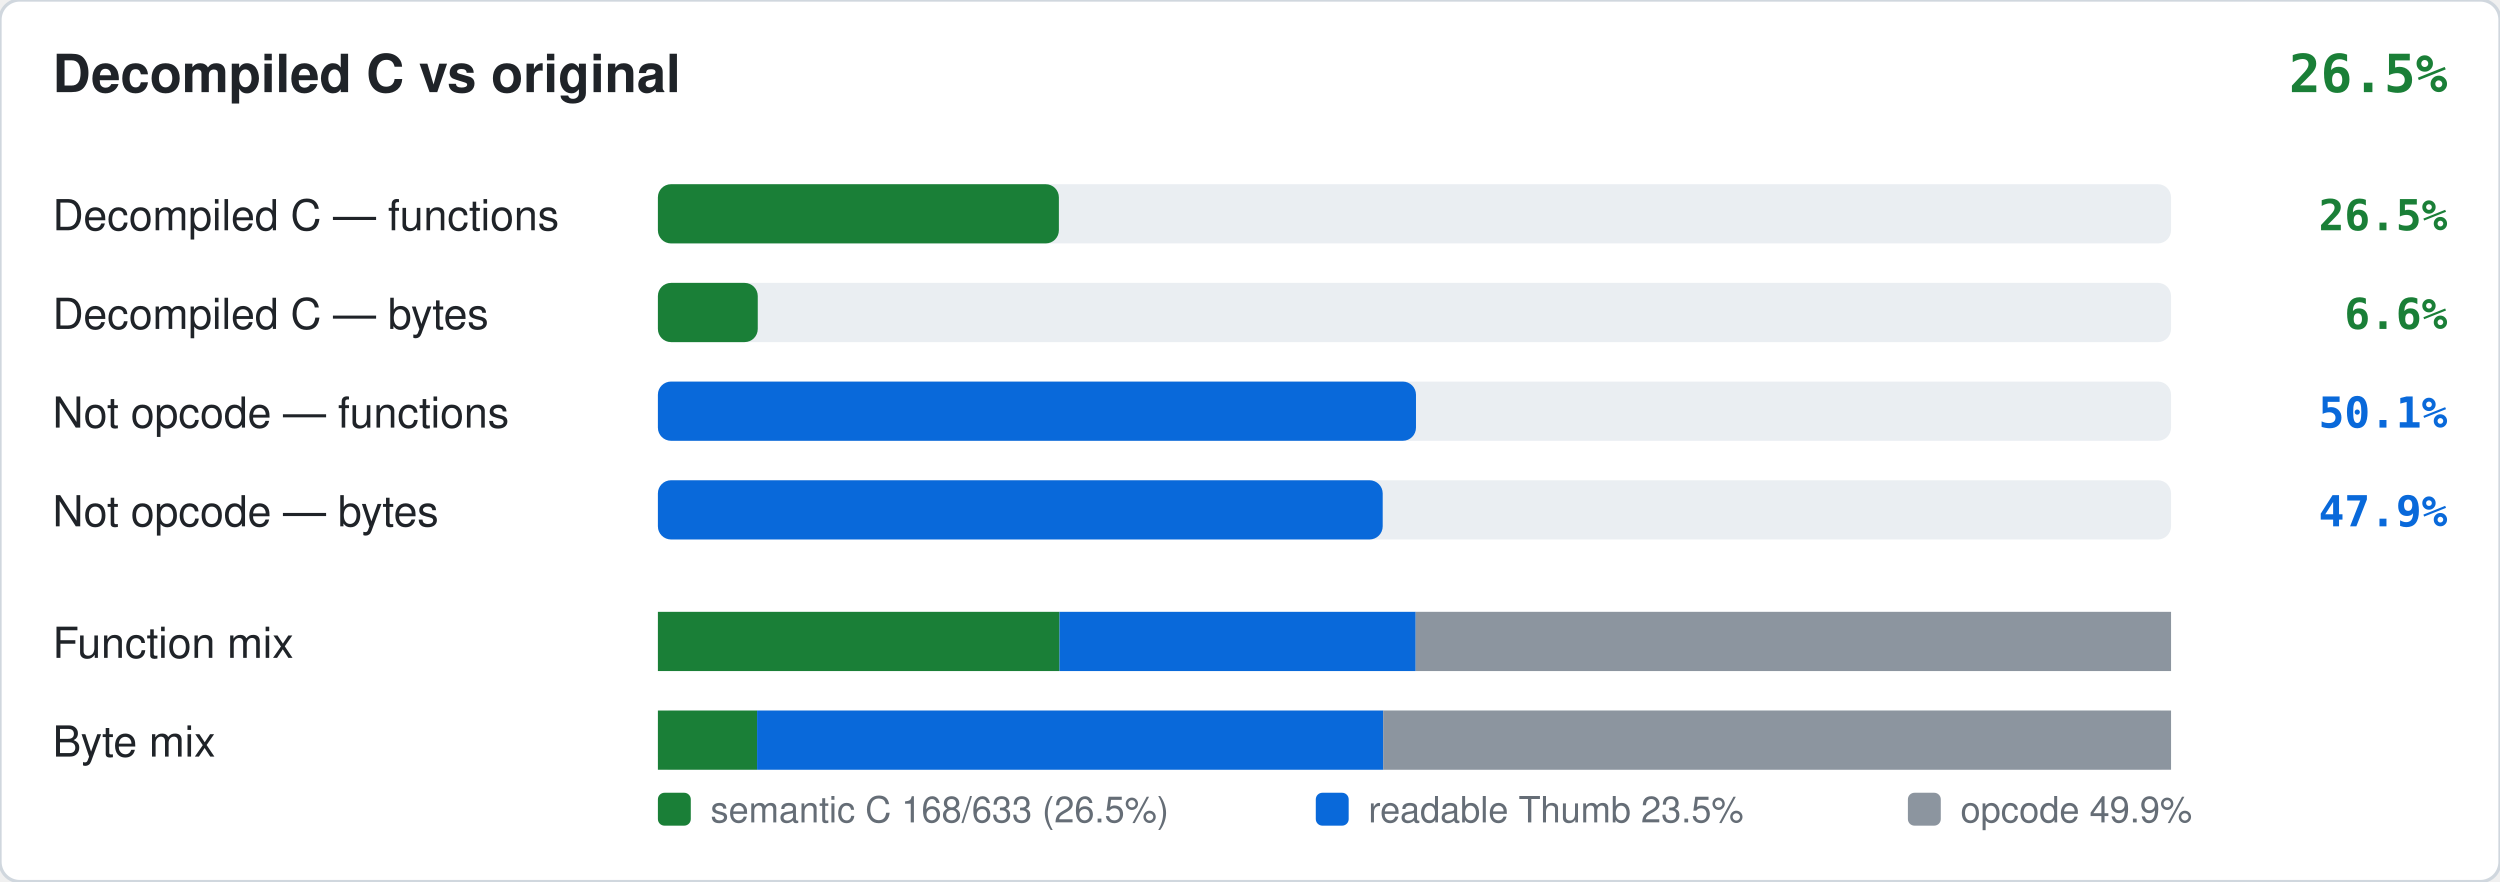
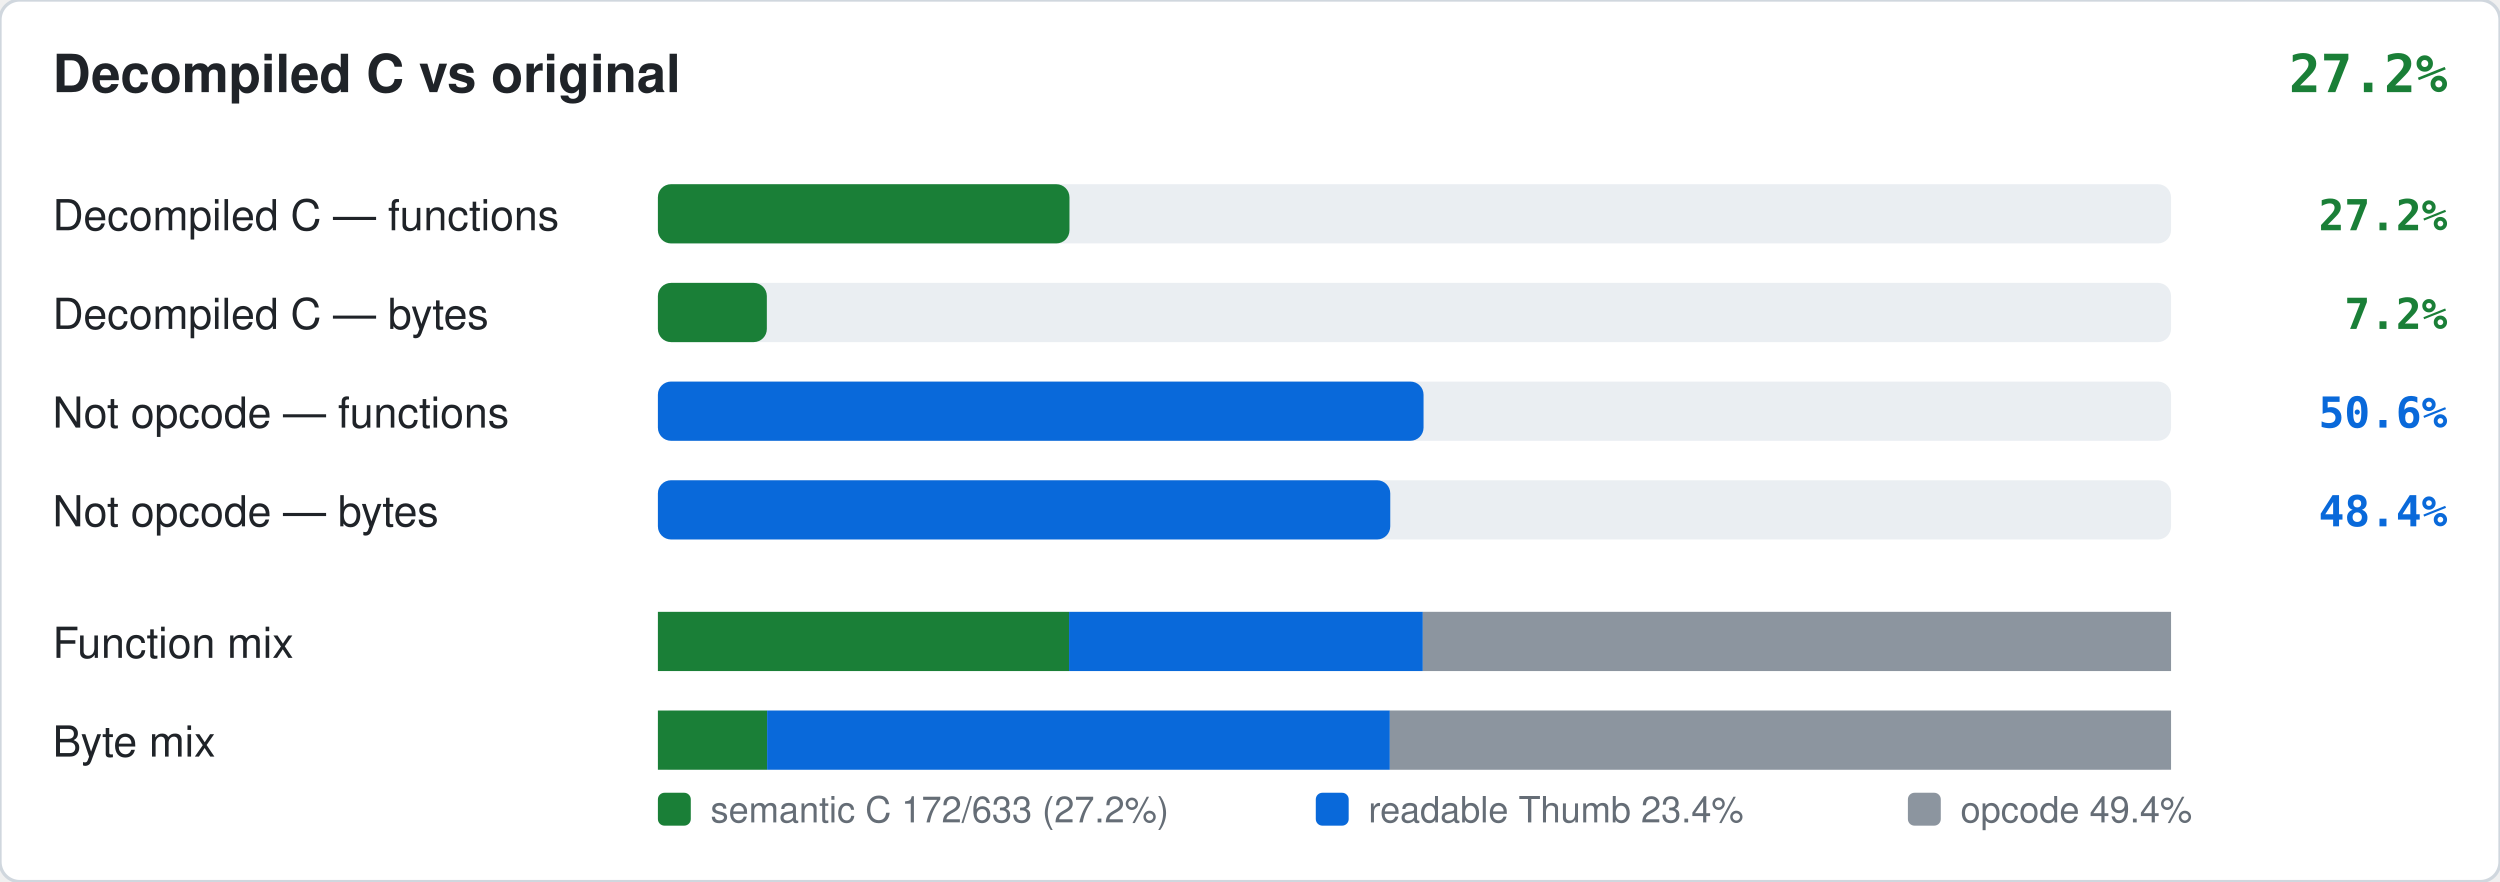
- <svg xmlns="http://www.w3.org/2000/svg" width="760" height="268" viewBox="0 0 760 268" role="img" aria-label="Decompiled C 26.5% functions, 6.6% bytes (168/633, 5,916/90,272)">
+ <svg xmlns="http://www.w3.org/2000/svg" width="760" height="268" viewBox="0 0 760 268" role="img" aria-label="Decompiled C 27.2% functions, 7.2% bytes (172/633, 6,516/90,272)">
  <rect width="760" height="268" rx="6" fill="#ffffff" stroke="#d0d7de" />
  <text x="16" y="28" font-family="-apple-system,BlinkMacSystemFont,Segoe UI,Helvetica,Arial,sans-serif" font-size="16" font-weight="600" fill="#1f2328">Decompiled C vs original</text>
-   <text x="744" y="28" text-anchor="end" font-family="ui-monospace,SFMono-Regular,Menlo,Consolas,monospace" font-size="16" font-weight="700" fill="#1a7f37">26.5%</text>
+   <text x="744" y="28" text-anchor="end" font-family="ui-monospace,SFMono-Regular,Menlo,Consolas,monospace" font-size="16" font-weight="700" fill="#1a7f37">27.2%</text>
  <text x="16" y="70" font-family="-apple-system,BlinkMacSystemFont,Segoe UI,Helvetica,Arial,sans-serif" font-size="13" fill="#1f2328">Decompiled C — functions</text>
  <rect x="200.00" y="56.00" width="460.00" height="18.00" rx="4" fill="#eaeef2" />
-   <rect x="200.00" y="56.00" width="121.90" height="18.00" rx="4" fill="#1a7f37" />
-   <text x="744" y="70" text-anchor="end" font-family="ui-monospace,SFMono-Regular,Menlo,Consolas,monospace" font-size="13" font-weight="700" fill="#1a7f37">26.5%</text>
+   <rect x="200.00" y="56.00" width="125.12" height="18.00" rx="4" fill="#1a7f37" />
+   <text x="744" y="70" text-anchor="end" font-family="ui-monospace,SFMono-Regular,Menlo,Consolas,monospace" font-size="13" font-weight="700" fill="#1a7f37">27.2%</text>
  <text x="16" y="100" font-family="-apple-system,BlinkMacSystemFont,Segoe UI,Helvetica,Arial,sans-serif" font-size="13" fill="#1f2328">Decompiled C — bytes</text>
  <rect x="200.00" y="86.00" width="460.00" height="18.00" rx="4" fill="#eaeef2" />
-   <rect x="200.00" y="86.00" width="30.36" height="18.00" rx="4" fill="#1a7f37" />
-   <text x="744" y="100" text-anchor="end" font-family="ui-monospace,SFMono-Regular,Menlo,Consolas,monospace" font-size="13" font-weight="700" fill="#1a7f37">6.6%</text>
+   <rect x="200.00" y="86.00" width="33.12" height="18.00" rx="4" fill="#1a7f37" />
+   <text x="744" y="100" text-anchor="end" font-family="ui-monospace,SFMono-Regular,Menlo,Consolas,monospace" font-size="13" font-weight="700" fill="#1a7f37">7.2%</text>
  <text x="16" y="130" font-family="-apple-system,BlinkMacSystemFont,Segoe UI,Helvetica,Arial,sans-serif" font-size="13" fill="#1f2328">Not opcode — functions</text>
  <rect x="200.00" y="116.00" width="460.00" height="18.00" rx="4" fill="#eaeef2" />
-   <rect x="200.00" y="116.00" width="230.46" height="18.00" rx="4" fill="#0969da" />
-   <text x="744" y="130" text-anchor="end" font-family="ui-monospace,SFMono-Regular,Menlo,Consolas,monospace" font-size="13" font-weight="700" fill="#0969da">50.1%</text>
+   <rect x="200.00" y="116.00" width="232.76" height="18.00" rx="4" fill="#0969da" />
+   <text x="744" y="130" text-anchor="end" font-family="ui-monospace,SFMono-Regular,Menlo,Consolas,monospace" font-size="13" font-weight="700" fill="#0969da">50.6%</text>
  <text x="16" y="160" font-family="-apple-system,BlinkMacSystemFont,Segoe UI,Helvetica,Arial,sans-serif" font-size="13" fill="#1f2328">Not opcode — bytes</text>
  <rect x="200.00" y="146.00" width="460.00" height="18.00" rx="4" fill="#eaeef2" />
-   <rect x="200.00" y="146.00" width="220.34" height="18.00" rx="4" fill="#0969da" />
-   <text x="744" y="160" text-anchor="end" font-family="ui-monospace,SFMono-Regular,Menlo,Consolas,monospace" font-size="13" font-weight="700" fill="#0969da">47.9%</text>
+   <rect x="200.00" y="146.00" width="222.64" height="18.00" rx="4" fill="#0969da" />
+   <text x="744" y="160" text-anchor="end" font-family="ui-monospace,SFMono-Regular,Menlo,Consolas,monospace" font-size="13" font-weight="700" fill="#0969da">48.4%</text>
  <text x="16" y="200" font-family="-apple-system,BlinkMacSystemFont,Segoe UI,Helvetica,Arial,sans-serif" font-size="13" fill="#1f2328">Function mix</text>
  <rect x="200.00" y="186.00" width="460.00" height="18.00" rx="4" fill="#eaeef2" />
-   <rect x="200.00" y="186.00" width="122.09" height="18.00" fill="#1a7f37" />
-   <rect x="322.09" y="186.00" width="108.28" height="18.00" fill="#0969da" />
-   <rect x="430.36" y="186.00" width="229.64" height="18.00" fill="#8c959f" />
+   <rect x="200.00" y="186.00" width="124.99" height="18.00" fill="#1a7f37" />
+   <rect x="324.99" y="186.00" width="107.55" height="18.00" fill="#0969da" />
+   <rect x="432.54" y="186.00" width="227.46" height="18.00" fill="#8c959f" />
  <text x="16" y="230" font-family="-apple-system,BlinkMacSystemFont,Segoe UI,Helvetica,Arial,sans-serif" font-size="13" fill="#1f2328">Byte mix</text>
  <rect x="200.00" y="216.00" width="460.00" height="18.00" rx="4" fill="#eaeef2" />
-   <rect x="200.00" y="216.00" width="30.15" height="18.00" fill="#1a7f37" />
-   <rect x="230.15" y="216.00" width="190.35" height="18.00" fill="#0969da" />
-   <rect x="420.49" y="216.00" width="239.51" height="18.00" fill="#8c959f" />
+   <rect x="200.00" y="216.00" width="33.20" height="18.00" fill="#1a7f37" />
+   <rect x="233.20" y="216.00" width="189.31" height="18.00" fill="#0969da" />
+   <rect x="422.51" y="216.00" width="237.49" height="18.00" fill="#8c959f" />
  <rect x="200" y="241" width="10" height="10" rx="2" fill="#1a7f37" />
-   <text x="216" y="250" font-family="-apple-system,BlinkMacSystemFont,Segoe UI,Helvetica,Arial,sans-serif" font-size="11" fill="#656d76">semantic C 168/633 (26.5%)</text>
+   <text x="216" y="250" font-family="-apple-system,BlinkMacSystemFont,Segoe UI,Helvetica,Arial,sans-serif" font-size="11" fill="#656d76">semantic C 172/633 (27.2%)</text>
  <rect x="400" y="241" width="10" height="10" rx="2" fill="#0969da" />
-   <text x="416" y="250" font-family="-apple-system,BlinkMacSystemFont,Segoe UI,Helvetica,Arial,sans-serif" font-size="11" fill="#656d76">readable Thumb 23.5%</text>
+   <text x="416" y="250" font-family="-apple-system,BlinkMacSystemFont,Segoe UI,Helvetica,Arial,sans-serif" font-size="11" fill="#656d76">readable Thumb 23.4%</text>
  <rect x="580" y="241" width="10" height="10" rx="2" fill="#8c959f" />
-   <text x="596" y="250" font-family="-apple-system,BlinkMacSystemFont,Segoe UI,Helvetica,Arial,sans-serif" font-size="11" fill="#656d76">opcode 49.9%</text>
+   <text x="596" y="250" font-family="-apple-system,BlinkMacSystemFont,Segoe UI,Helvetica,Arial,sans-serif" font-size="11" fill="#656d76">opcode 49.4%</text>
</svg>
